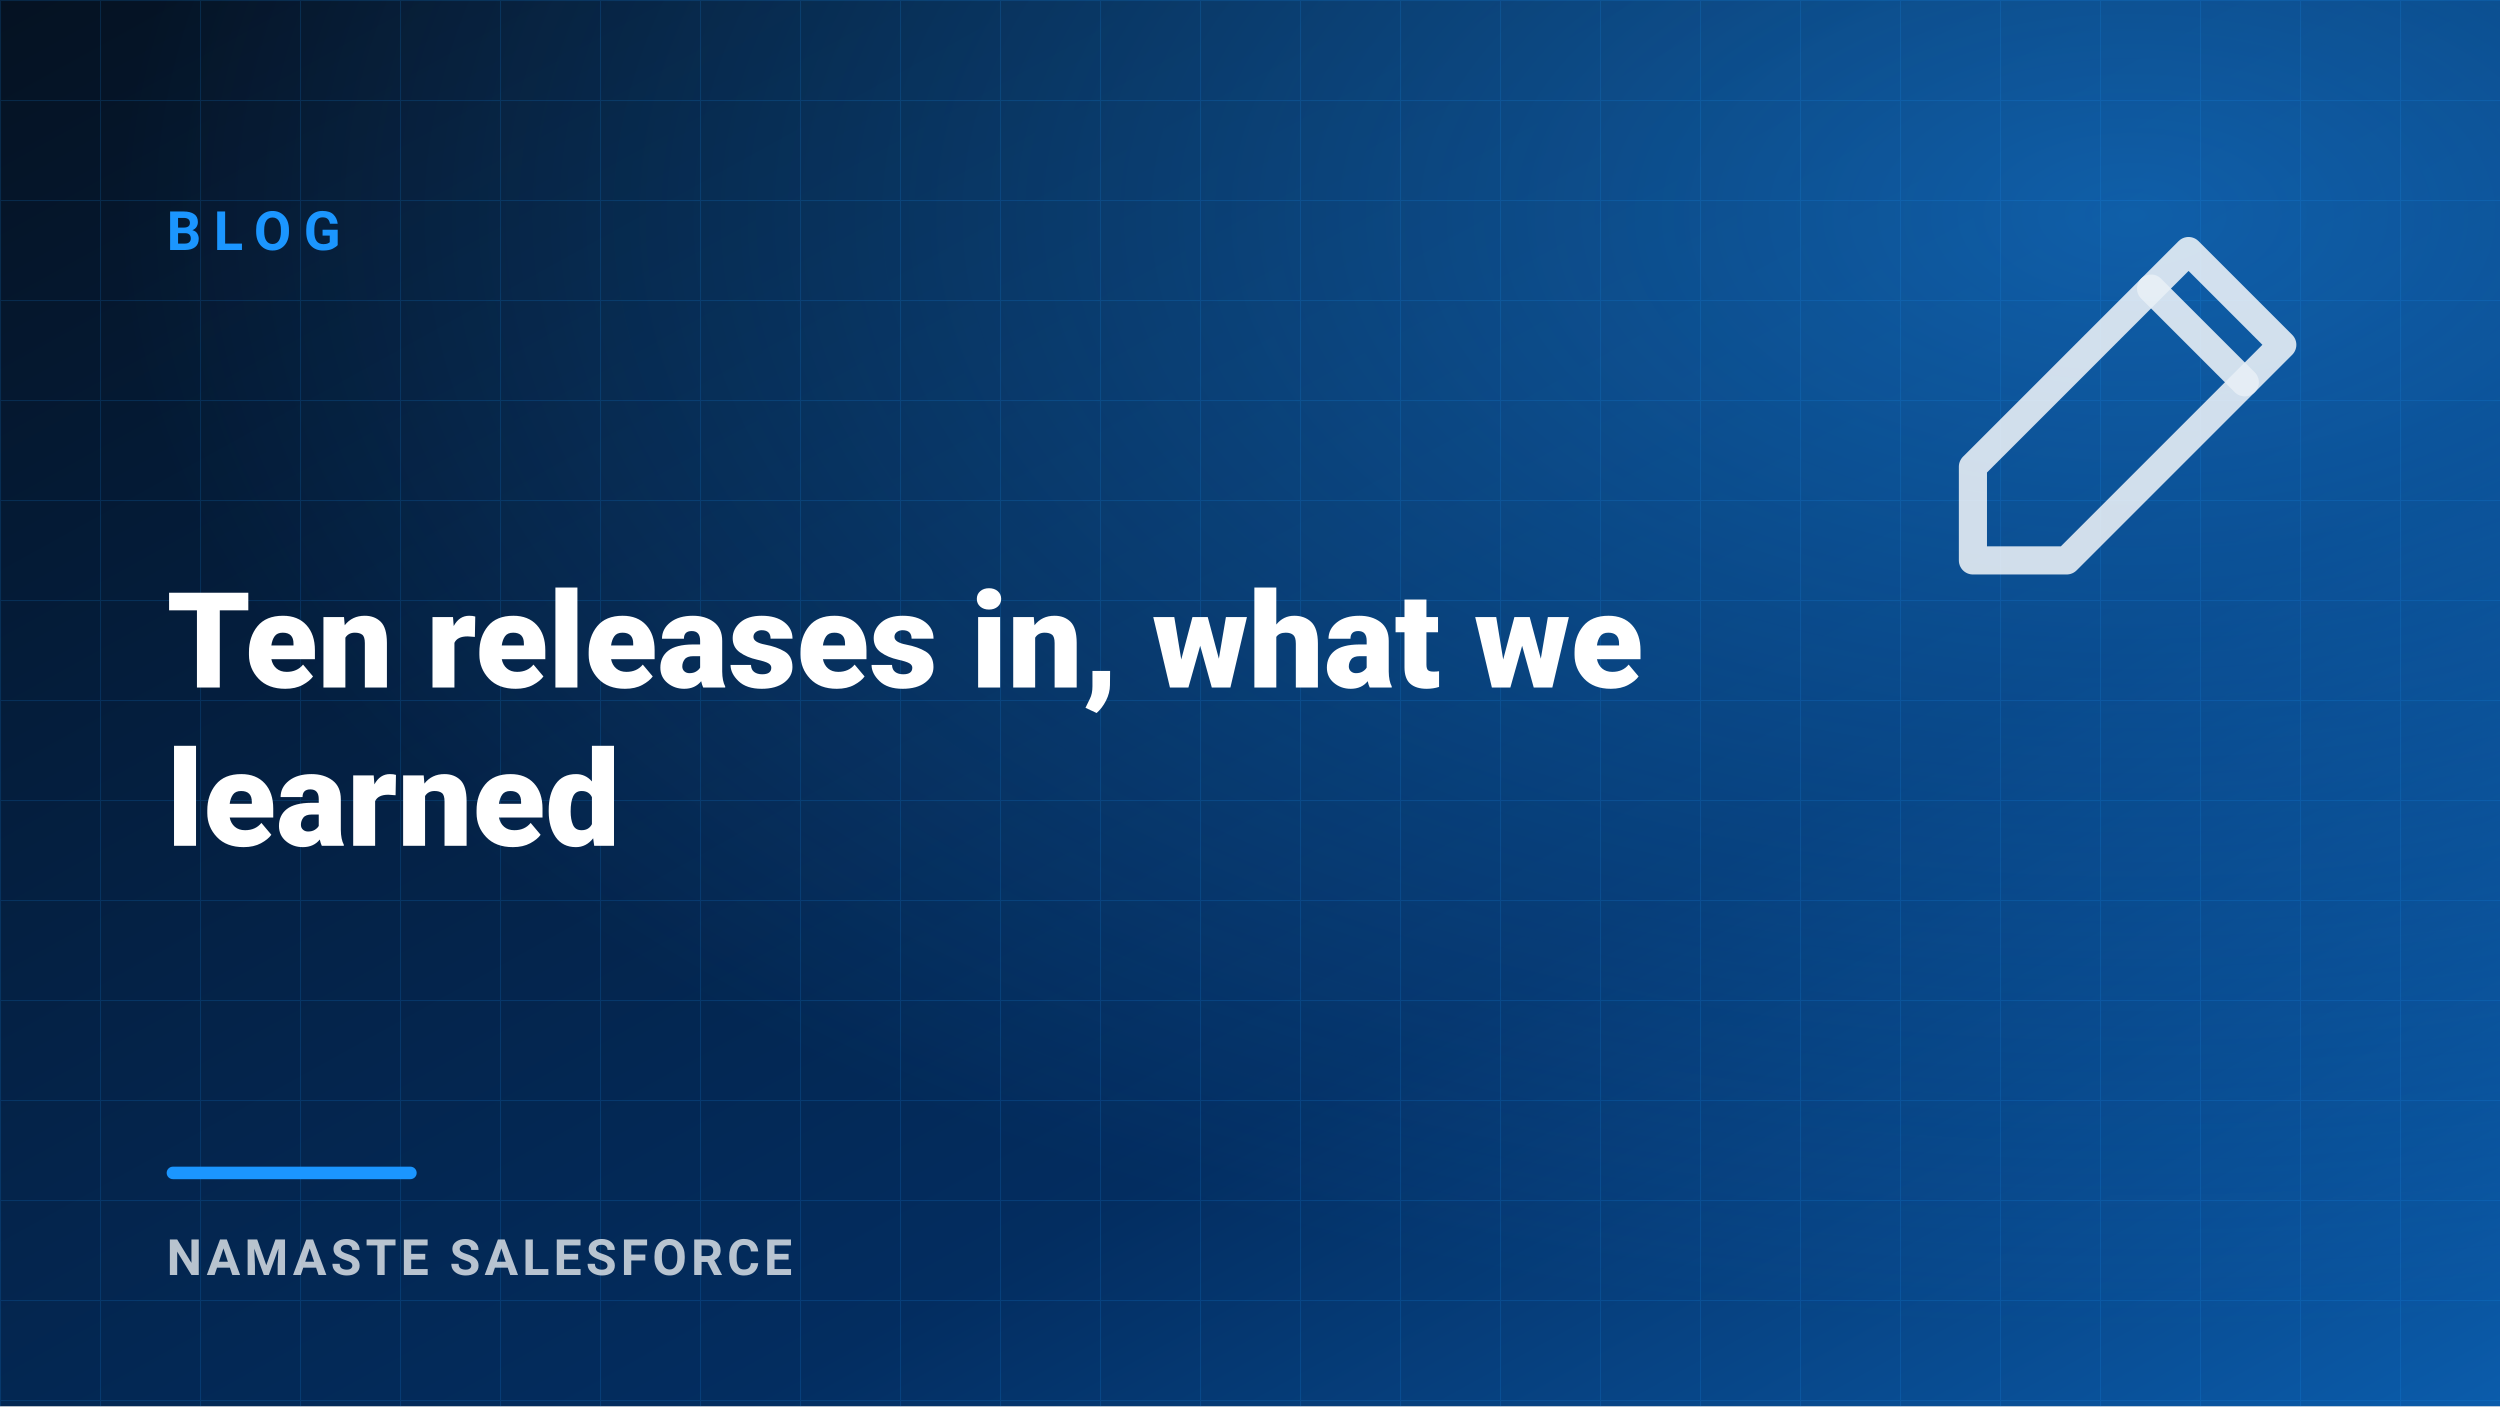
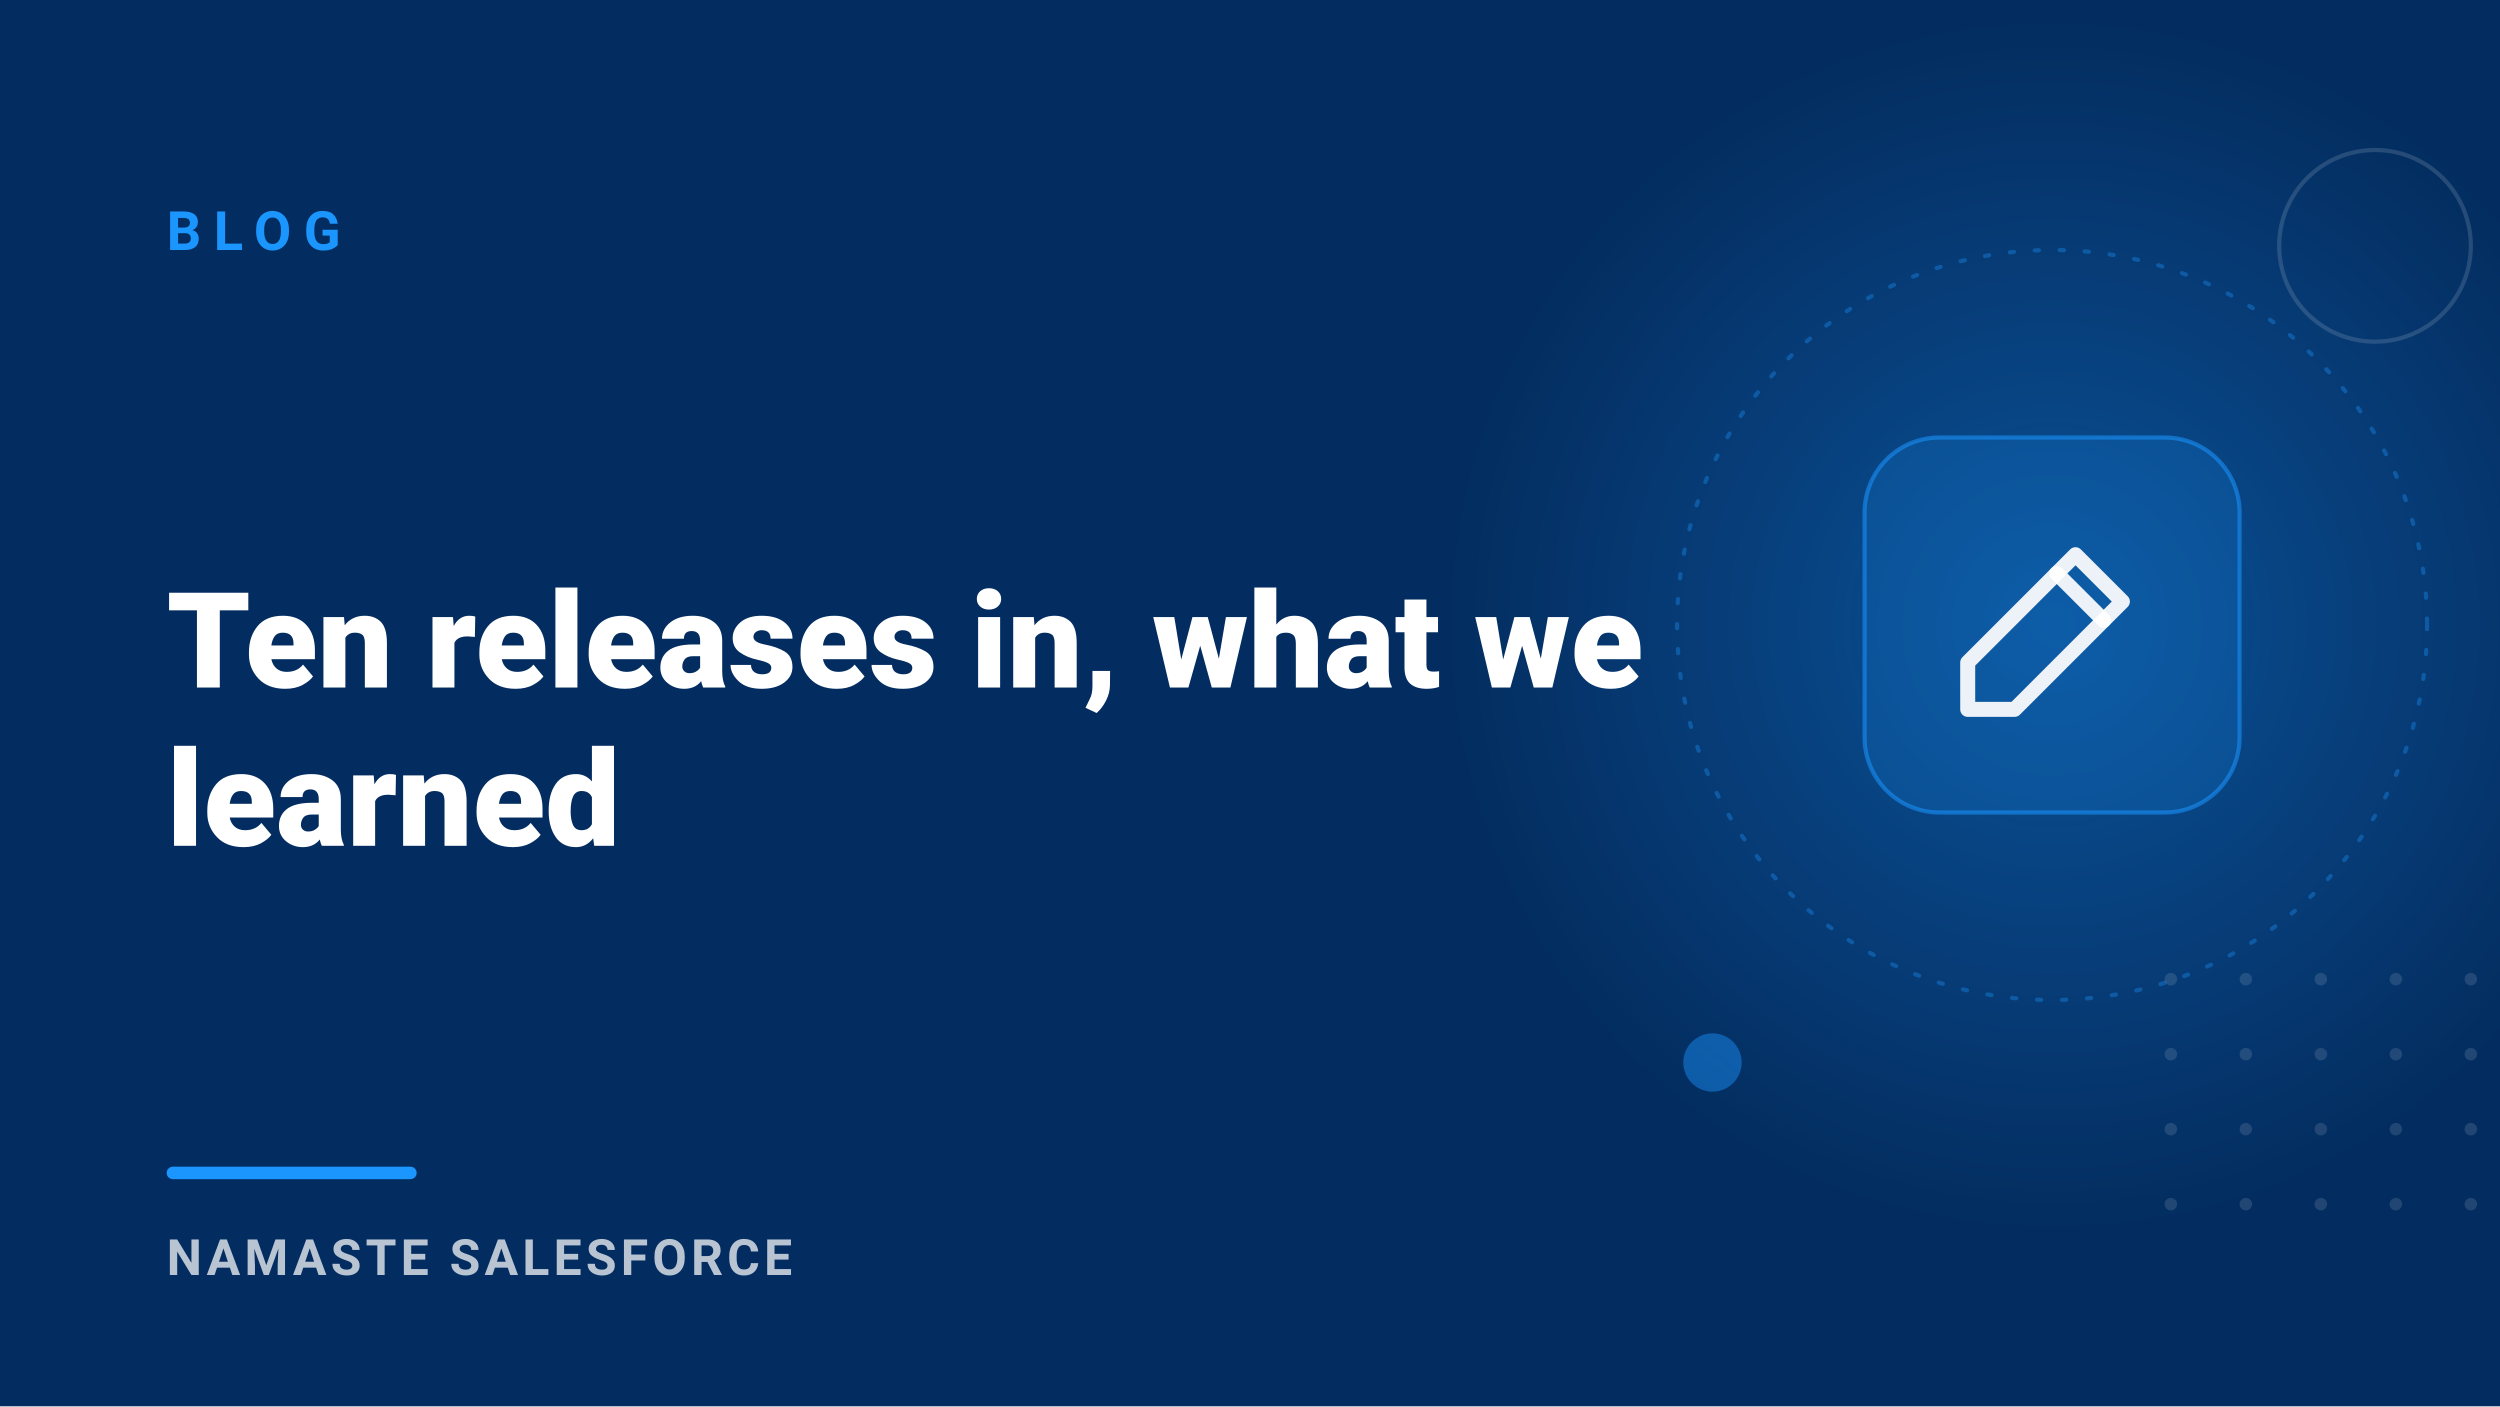
<svg xmlns="http://www.w3.org/2000/svg" viewBox="0 0 1200 675" font-family="Figtree,-apple-system,'Segoe UI',Roboto,sans-serif">
  <defs>
-     <linearGradient id="bg" x1="0" y1="0" x2="1" y2="1">
-       <stop offset="0" stop-color="#051222" />
-       <stop offset="0.65" stop-color="#032d60" />
-       <stop offset="1" stop-color="#0b5cab" />
-     </linearGradient>
-     <pattern id="grid" width="48" height="48" patternUnits="userSpaceOnUse">
-       <path d="M48 0H0v48" fill="none" stroke="rgba(27,150,255,0.16)" stroke-width="1" />
-     </pattern>
-     <radialGradient id="glow" cx="0.85" cy="0.15" r="0.8">
-       <stop offset="0" stop-color="rgba(27,150,255,0.5)" />
+     <radialGradient id="glow" cx="0.5" cy="0.5" r="0.5">
+       <stop offset="0" stop-color="rgba(27,150,255,0.35)" />
      <stop offset="1" stop-color="rgba(27,150,255,0)" />
    </radialGradient>
+     <clipPath id="frame">
+       <rect width="1200" height="675" />
+     </clipPath>
  </defs>
-   <rect width="1200" height="675" fill="url(#bg)" />
-   <rect width="1200" height="675" fill="url(#grid)" />
-   <rect width="1200" height="675" fill="url(#glow)" />
-   <g transform="translate(920,80) scale(9)" fill="none" stroke="rgba(255,255,255,0.9)" stroke-width="1.5" stroke-linecap="round" stroke-linejoin="round" opacity="0.9">
-     <path d="M14.5 4.5 19.5 9.5 8 21H3v-5L14.5 4.5z" />
-     <path d="m12.5 6.5 5 5" />
+   <rect width="1200" height="675" fill="#032d60" />
+   <g clip-path="url(#frame)">
+     <circle cx="985" cy="300" r="290" fill="url(#glow)" />
+     <circle cx="985" cy="300" r="180" fill="none" stroke="rgba(27,150,255,0.35)" stroke-width="2" stroke-dasharray="2 10" stroke-linecap="round" />
+     <circle cx="1140" cy="118" r="46" fill="none" stroke="rgba(255,255,255,0.14)" stroke-width="2" />
+     <circle cx="822" cy="510" r="14" fill="rgba(27,150,255,0.45)" />
+     <g fill="rgba(255,255,255,0.12)" transform="translate(1042,470)">
+       <circle cx="0" cy="0" r="3" />
+       <circle cx="0" cy="36" r="3" />
+       <circle cx="0" cy="72" r="3" />
+       <circle cx="0" cy="108" r="3" />
+       <circle cx="36" cy="0" r="3" />
+       <circle cx="36" cy="36" r="3" />
+       <circle cx="36" cy="72" r="3" />
+       <circle cx="36" cy="108" r="3" />
+       <circle cx="72" cy="0" r="3" />
+       <circle cx="72" cy="36" r="3" />
+       <circle cx="72" cy="72" r="3" />
+       <circle cx="72" cy="108" r="3" />
+       <circle cx="108" cy="0" r="3" />
+       <circle cx="108" cy="36" r="3" />
+       <circle cx="108" cy="72" r="3" />
+       <circle cx="108" cy="108" r="3" />
+       <circle cx="144" cy="0" r="3" />
+       <circle cx="144" cy="36" r="3" />
+       <circle cx="144" cy="72" r="3" />
+       <circle cx="144" cy="108" r="3" />
+     </g>
+     <rect x="895" y="210" width="180" height="180" rx="36" fill="rgba(27,150,255,0.16)" stroke="rgba(27,150,255,0.55)" stroke-width="2" />
+     <g transform="translate(931,246) scale(4.5)" fill="none" stroke="rgba(255,255,255,0.92)" stroke-width="1.6" stroke-linecap="round" stroke-linejoin="round">
+       <path d="M14.5 4.5 19.5 9.5 8 21H3v-5L14.5 4.5z" />
+       <path d="m12.5 6.5 5 5" />
+     </g>
  </g>
  <text x="80" y="120" font-size="26" font-weight="700" letter-spacing="6" fill="#1b96ff">BLOG</text>
  <text x="80" y="330" font-size="64" font-weight="800" fill="#ffffff">
    <tspan x="80" dy="0">Ten releases in, what we</tspan>
    <tspan x="80" dy="76">learned</tspan>
  </text>
  <rect x="80" y="560" width="120" height="6" rx="3" fill="#1b96ff" />
  <text x="80" y="612" font-size="24" font-weight="600" letter-spacing="2" fill="rgba(244,246,248,0.75)">NAMASTE SALESFORCE</text>
</svg>
